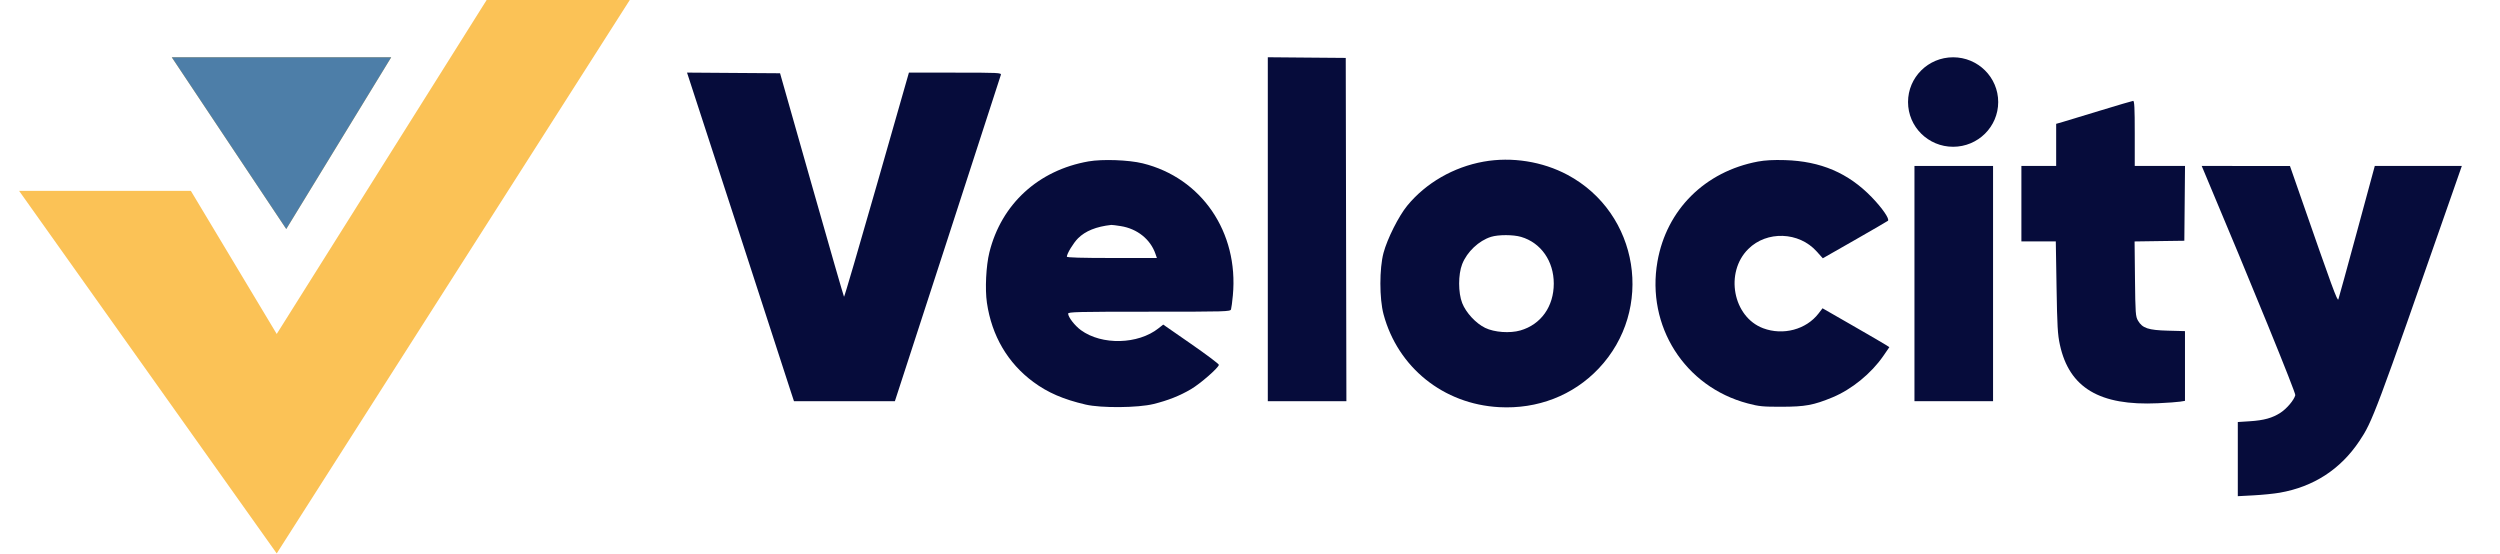
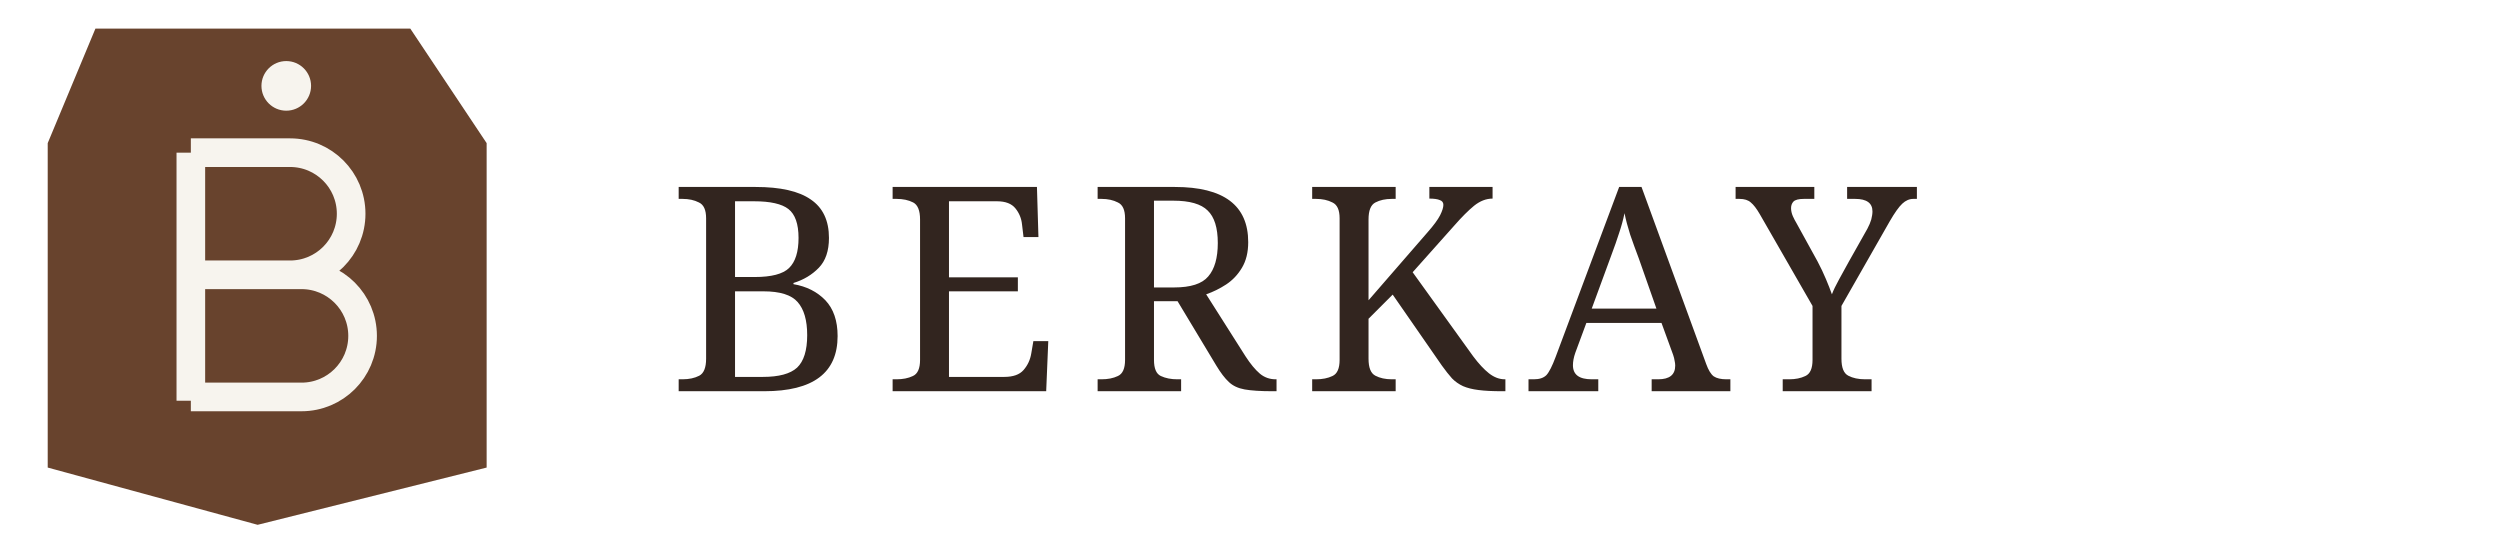
- <svg xmlns="http://www.w3.org/2000/svg" width="131" height="29" viewBox="0 0 131 29" fill="none">
-   <path d="M20.5 3H9L15 12L20.5 3Z" fill="#FBC256" />
-   <path d="M10 10H1L14.5 29L33 0H25.5L14.5 17.5L10 10Z" fill="#FBC256" />
-   <path d="M20.5 3H9L15 12L20.5 3Z" fill="#4D7EA8" />
-   <path d="M104.706 5.347C104.706 6.642 103.648 7.691 102.343 7.691C101.038 7.691 99.981 6.642 99.981 5.347C99.981 4.052 101.038 3.002 102.343 3.002C103.648 3.002 104.706 4.052 104.706 5.347Z" fill="#060C3B" />
-   <path d="M100.318 14.859V21.022H102.377H104.436V14.859V8.696H102.377H100.318V14.859Z" fill="#060C3B" />
-   <path d="M110.072 5.788C109.181 6.061 108.293 6.33 108.098 6.387L107.743 6.489V7.593V8.696H106.832H105.921V10.672V12.649H106.822H107.724L107.763 15.043C107.796 17.082 107.822 17.531 107.937 18.06C108.425 20.32 110.021 21.273 113.076 21.13C113.577 21.107 114.101 21.069 114.24 21.046L114.493 21.005V19.178V17.351L113.599 17.327C112.569 17.3 112.262 17.197 112.031 16.802C111.904 16.584 111.893 16.433 111.873 14.61L111.852 12.652L113.155 12.633L114.459 12.615L114.477 10.656L114.495 8.696H113.178H111.861V6.988C111.861 5.662 111.842 5.281 111.776 5.286C111.73 5.29 110.963 5.516 110.072 5.788Z" fill="#060C3B" />
-   <path d="M115.475 8.947C117.992 14.92 120.304 20.587 120.274 20.707C120.21 20.959 119.836 21.405 119.506 21.622C119.08 21.902 118.63 22.027 117.885 22.074L117.261 22.114V24.057V26L118.088 25.956C118.542 25.932 119.158 25.87 119.456 25.818C121.23 25.508 122.636 24.598 123.629 23.115C124.32 22.083 124.444 21.753 128.503 10.12L129 8.696H126.719H124.439L123.509 12.126C122.997 14.012 122.557 15.614 122.53 15.686C122.483 15.812 122.21 15.069 120.513 10.187L119.994 8.698L117.682 8.697L115.369 8.696L115.475 8.947Z" fill="#060C3B" />
-   <path d="M92.118 8.465C89.341 8.986 87.328 10.987 86.851 13.703C86.257 17.086 88.277 20.264 91.577 21.138C92.181 21.298 92.369 21.316 93.366 21.314C94.591 21.312 95.031 21.231 96.019 20.823C97.027 20.406 98.05 19.573 98.685 18.653L99.002 18.192L98.848 18.091C98.764 18.035 97.976 17.576 97.098 17.071L95.501 16.154L95.292 16.426C94.644 17.269 93.435 17.592 92.389 17.2C90.806 16.607 90.369 14.281 91.609 13.048C92.58 12.081 94.263 12.14 95.191 13.173L95.515 13.534L97.191 12.578C98.113 12.051 98.894 11.598 98.927 11.57C99.029 11.482 98.635 10.908 98.079 10.333C96.851 9.064 95.406 8.447 93.534 8.39C92.933 8.372 92.487 8.396 92.118 8.465Z" fill="#060C3B" />
-   <path fill-rule="evenodd" clip-rule="evenodd" d="M77.741 8.47C76.169 8.751 74.716 9.588 73.742 10.774C73.291 11.323 72.694 12.511 72.496 13.251C72.277 14.075 72.278 15.646 72.497 16.467C73.245 19.254 75.636 21.177 78.555 21.335C80.568 21.445 82.43 20.723 83.767 19.314C86.7 16.223 85.89 11.171 82.141 9.164C80.826 8.46 79.215 8.206 77.741 8.47ZM81.418 14.859C81.418 13.68 80.745 12.719 79.705 12.413C79.296 12.292 78.516 12.291 78.133 12.41C77.492 12.609 76.871 13.195 76.618 13.841C76.406 14.382 76.406 15.337 76.619 15.881C76.817 16.385 77.334 16.943 77.821 17.18C78.304 17.415 79.119 17.474 79.669 17.315C80.748 17.003 81.418 16.061 81.418 14.859Z" fill="#060C3B" />
-   <path d="M66.433 12.011V21.022H68.492H70.551L70.534 12.029L70.517 3.035L68.475 3.018L66.433 3V12.011Z" fill="#060C3B" />
-   <path fill-rule="evenodd" clip-rule="evenodd" d="M57.039 8.457C54.409 8.919 52.475 10.692 51.845 13.218C51.669 13.926 51.609 15.148 51.715 15.868C51.97 17.6 52.805 19.023 54.148 20.016C54.907 20.576 55.723 20.929 56.89 21.2C57.701 21.389 59.633 21.372 60.448 21.17C61.207 20.982 61.822 20.738 62.409 20.392C62.904 20.101 63.868 19.257 63.868 19.116C63.868 19.07 63.212 18.576 62.41 18.02L60.952 17.008L60.706 17.203C59.634 18.053 57.736 18.099 56.64 17.3C56.32 17.067 55.971 16.616 55.971 16.435C55.971 16.345 56.461 16.333 60.219 16.333C64.289 16.333 64.468 16.328 64.506 16.209C64.528 16.141 64.571 15.812 64.602 15.477C64.91 12.166 62.965 9.319 59.876 8.559C59.148 8.379 57.763 8.33 57.039 8.457ZM60.546 13.302C60.282 12.538 59.594 11.987 58.729 11.848C58.493 11.81 58.269 11.782 58.232 11.786C57.448 11.871 56.872 12.103 56.487 12.489C56.245 12.732 55.903 13.294 55.903 13.45C55.903 13.496 56.684 13.519 58.262 13.519H60.621L60.546 13.302Z" fill="#060C3B" />
-   <path d="M36 3.804C36.126 4.182 37.538 8.51 38.86 12.582C40.181 16.653 41.339 20.218 41.433 20.503L41.604 21.022L44.248 21.022L46.892 21.022L49.653 12.531C51.172 7.861 52.428 3.988 52.445 3.923C52.475 3.813 52.328 3.806 50.052 3.806H47.627L45.943 9.695C45.017 12.934 44.245 15.57 44.227 15.552C44.209 15.535 43.447 12.892 42.535 9.68L40.875 3.839L38.437 3.822L36 3.804Z" fill="#060C3B" />
+ <svg xmlns="http://www.w3.org/2000/svg" width="131" height="29" viewBox="0 0 131 29" role="img" aria-label="Berkay">
+   <path d="M5 1.5h16.5l4 6v17l-12 3-11-3V7.5z" fill="#68432d" />
+   <path d="M10 8v13m0-13h5.2a3.2 3.2 0 0 1 0 6.4H10m0 0h5.8a3.2 3.2 0 0 1 0 6.4H10" fill="none" stroke="#f7f4ee" stroke-width="1.5" />
+   <circle cx="15" cy="4.5" r="1.3" fill="#f7f4ee" />
+   <text x="35" y="20.5" font-family="Georgia,serif" font-size="15" letter-spacing="1.4" fill="#32251f">BERKAY</text>
</svg>
